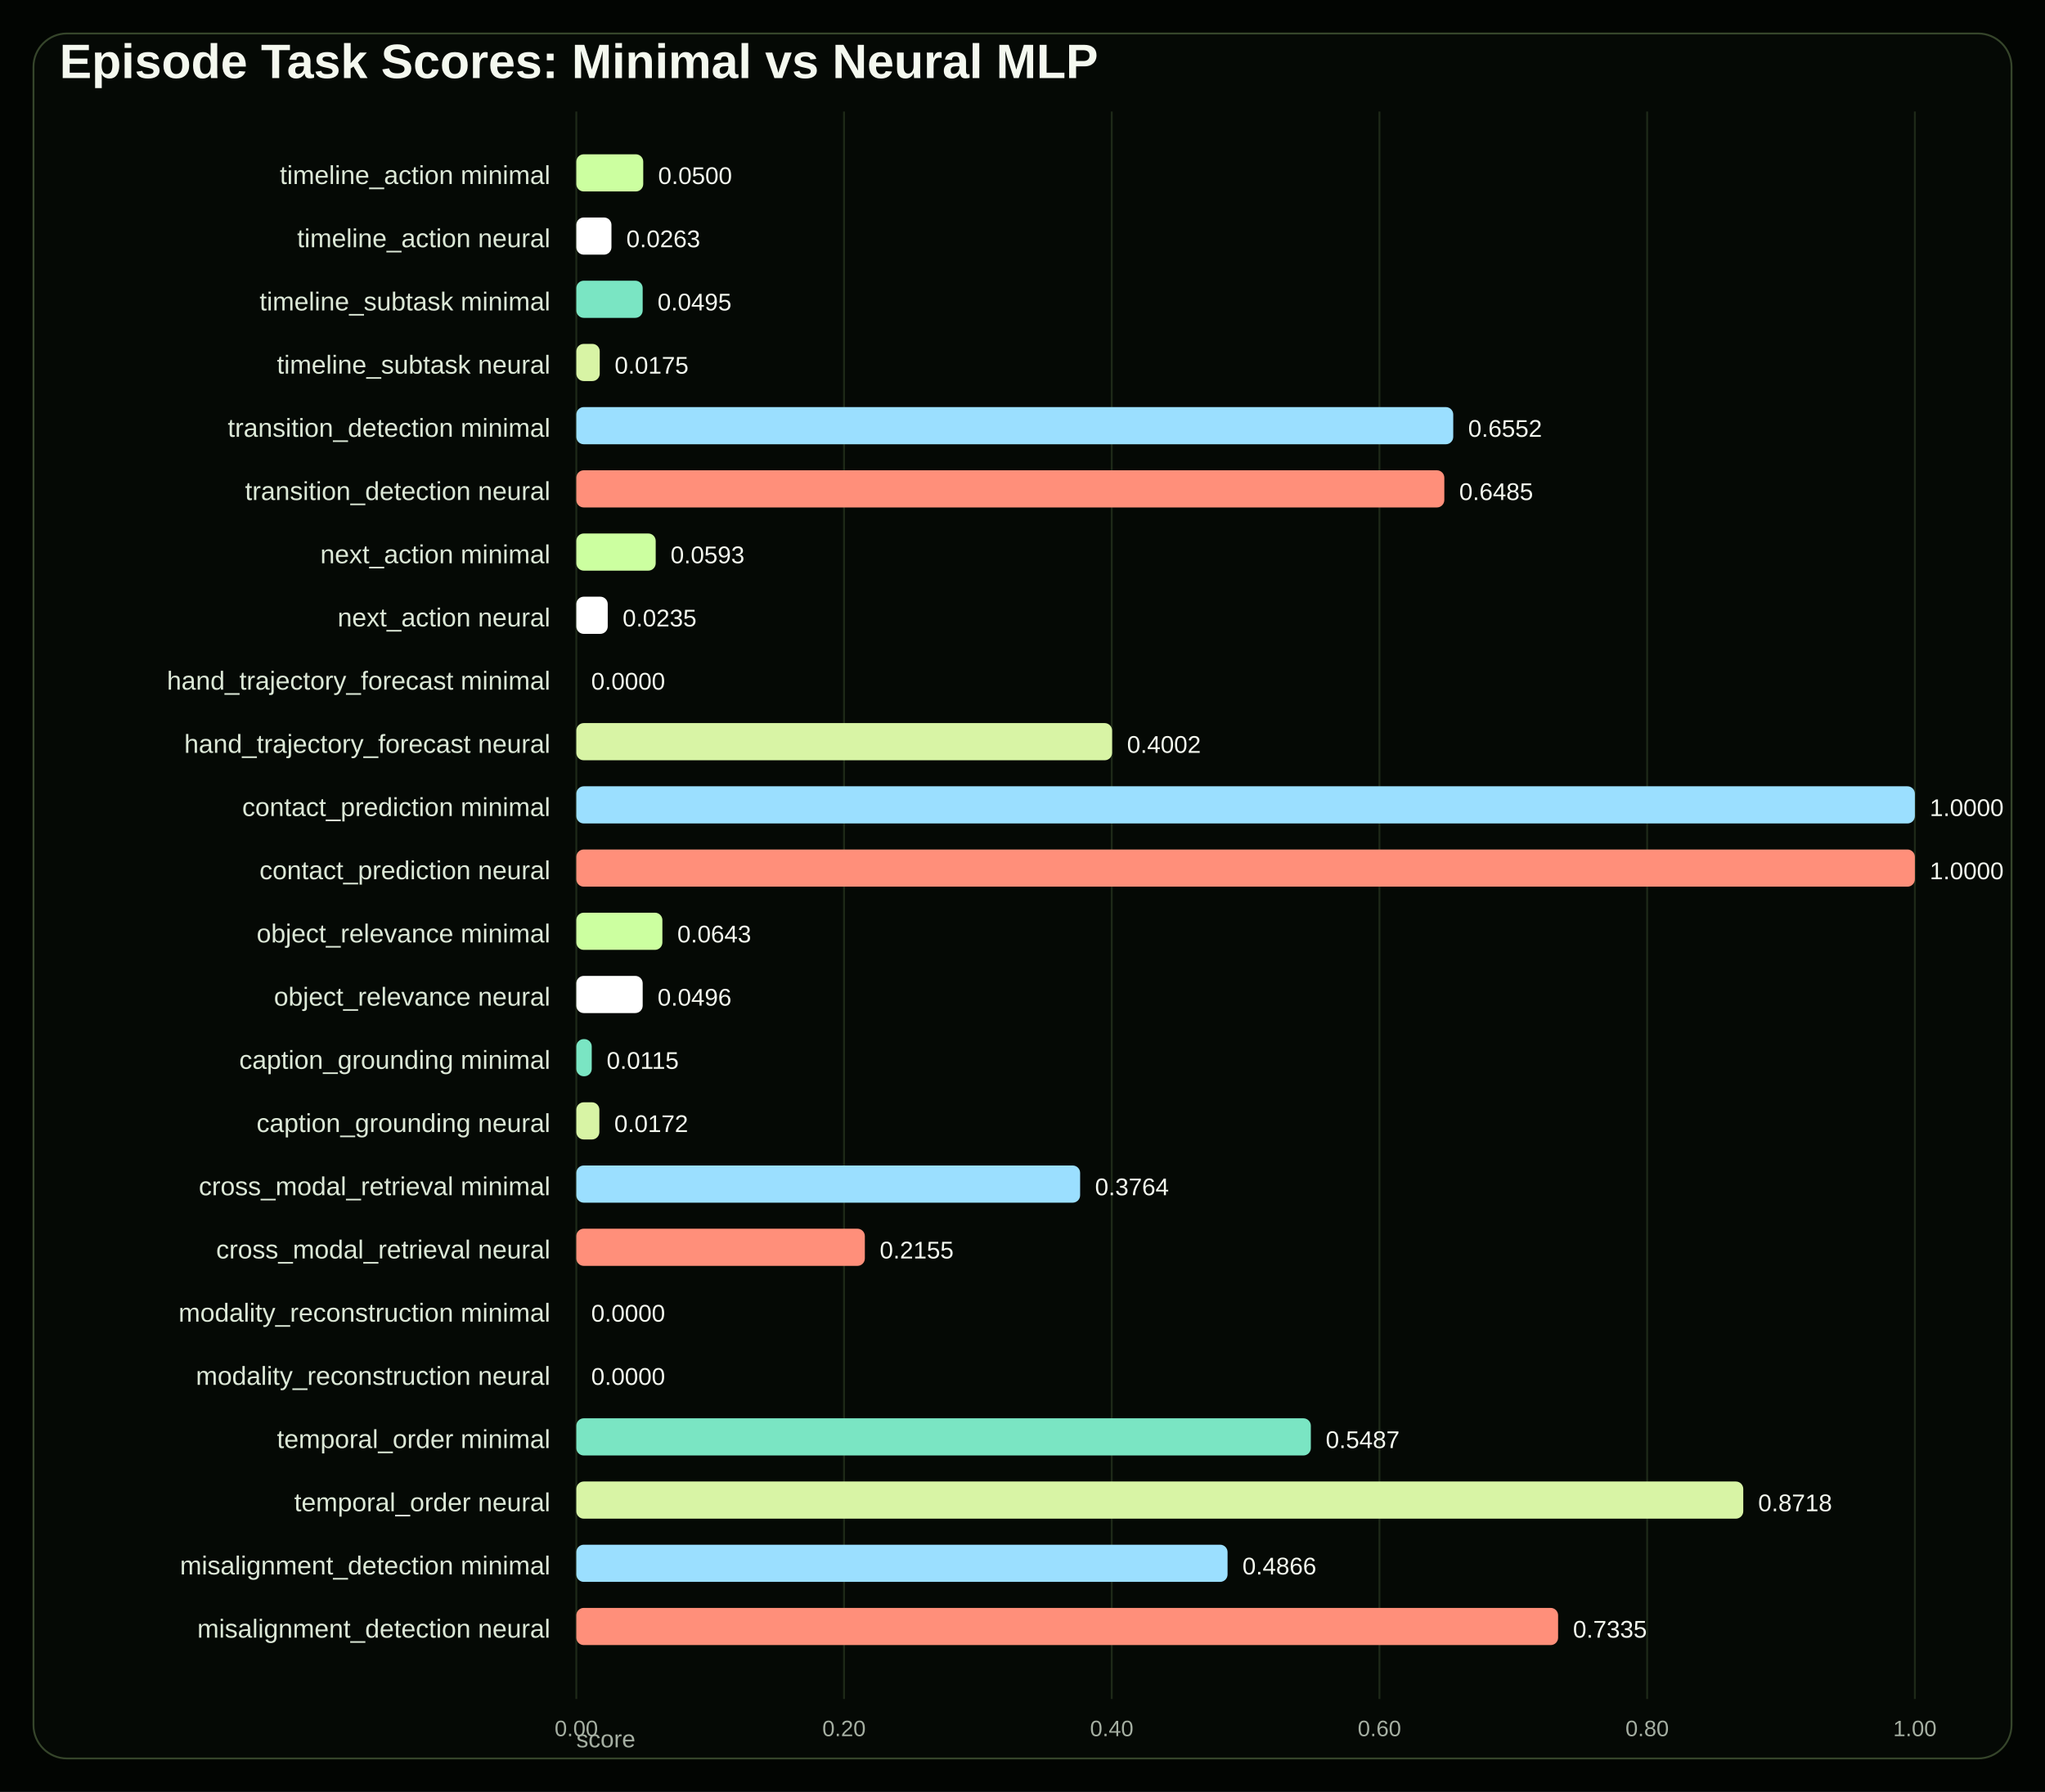
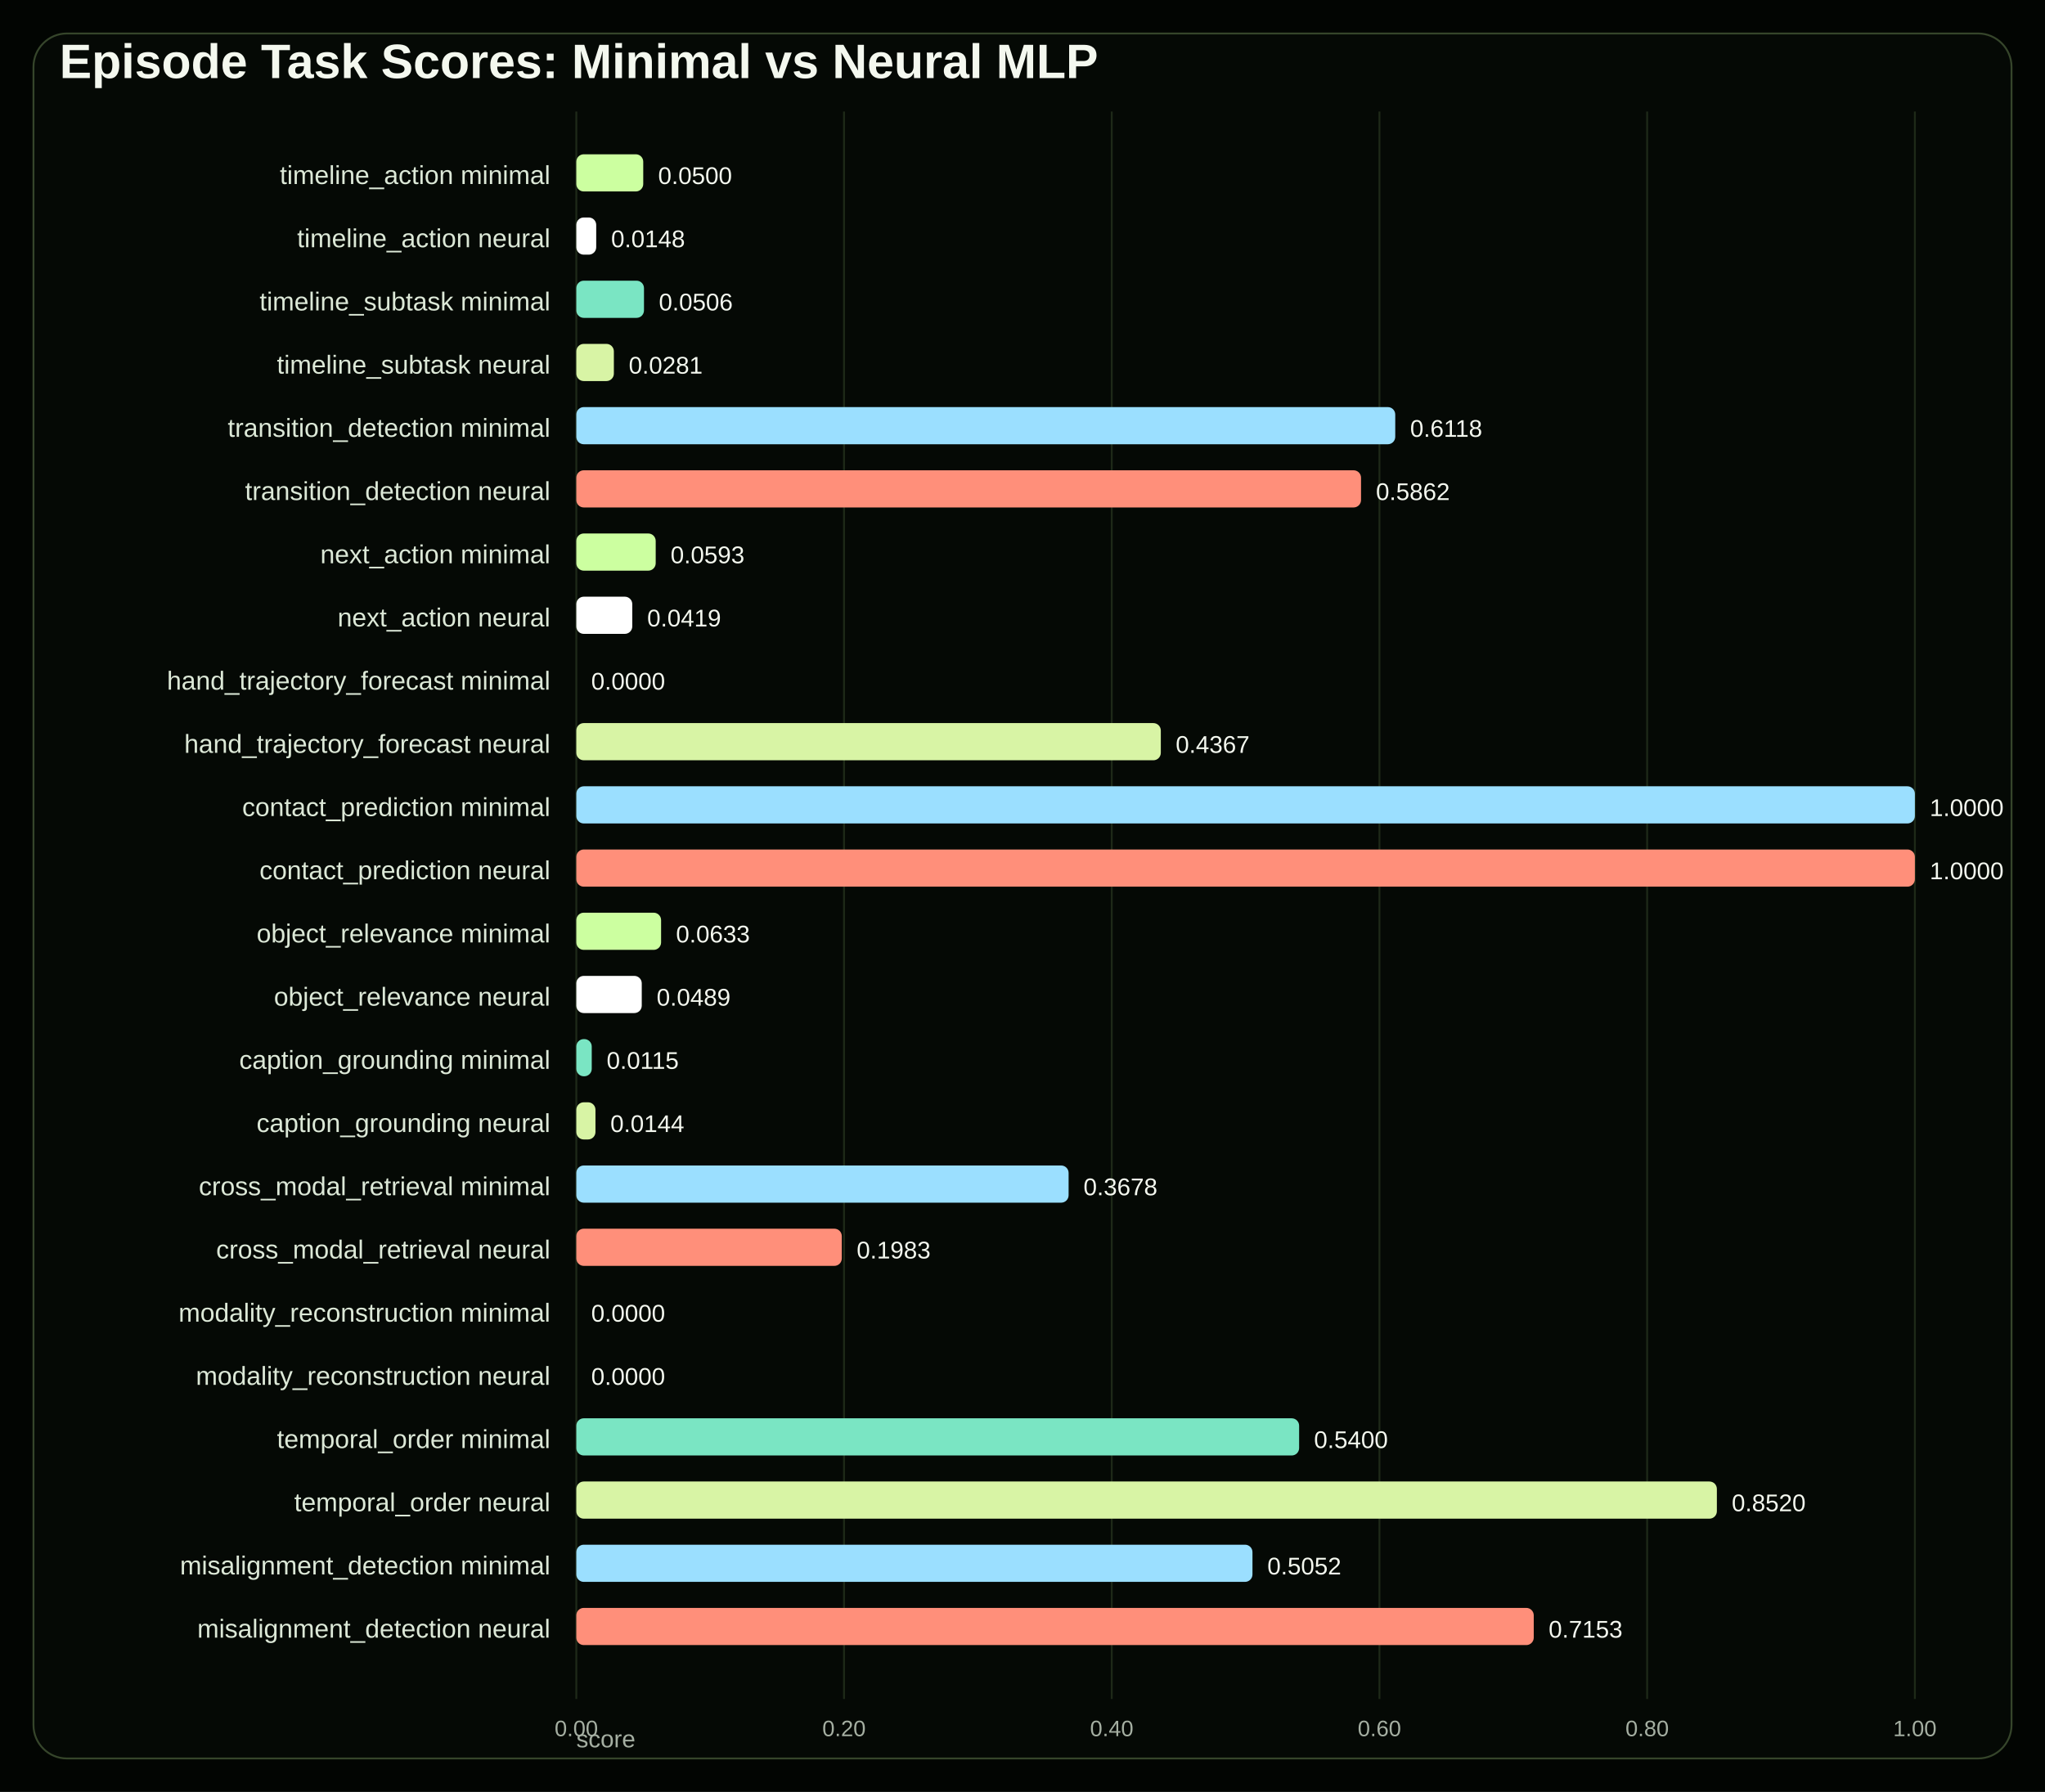
<svg xmlns="http://www.w3.org/2000/svg" width="1100" height="964" viewBox="0 0 1100 964">
  <rect width="100%" height="100%" fill="#020502" />
  <rect x="18" y="18" width="1064" height="928" rx="18" fill="#050905" stroke="#ccffa0" stroke-opacity="0.25" />
  <text x="32" y="42" font-family="Inter Tight, Arial, sans-serif" font-size="26" font-weight="800" fill="#f4f8ef">Episode Task Scores: Minimal vs Neural MLP</text>
  <text x="310" y="940" font-family="Space Grotesk, Arial, sans-serif" font-size="13" fill="#a5afa2">score</text>
  <line x1="310.0" y1="60" x2="310.0" y2="914" stroke="#ccffa0" stroke-opacity="0.13" stroke-width="1" />
  <text x="310.0" y="934" text-anchor="middle" font-family="Space Grotesk, Arial, sans-serif" font-size="12" fill="#a5afa2">0.00</text>
  <line x1="454.0" y1="60" x2="454.0" y2="914" stroke="#ccffa0" stroke-opacity="0.13" stroke-width="1" />
  <text x="454.0" y="934" text-anchor="middle" font-family="Space Grotesk, Arial, sans-serif" font-size="12" fill="#a5afa2">0.20</text>
  <line x1="598.0" y1="60" x2="598.0" y2="914" stroke="#ccffa0" stroke-opacity="0.13" stroke-width="1" />
  <text x="598.0" y="934" text-anchor="middle" font-family="Space Grotesk, Arial, sans-serif" font-size="12" fill="#a5afa2">0.40</text>
  <line x1="742.0" y1="60" x2="742.0" y2="914" stroke="#ccffa0" stroke-opacity="0.13" stroke-width="1" />
  <text x="742.0" y="934" text-anchor="middle" font-family="Space Grotesk, Arial, sans-serif" font-size="12" fill="#a5afa2">0.60</text>
  <line x1="886.0" y1="60" x2="886.0" y2="914" stroke="#ccffa0" stroke-opacity="0.13" stroke-width="1" />
  <text x="886.0" y="934" text-anchor="middle" font-family="Space Grotesk, Arial, sans-serif" font-size="12" fill="#a5afa2">0.80</text>
  <line x1="1030.0" y1="60" x2="1030.0" y2="914" stroke="#ccffa0" stroke-opacity="0.13" stroke-width="1" />
  <text x="1030.0" y="934" text-anchor="middle" font-family="Space Grotesk, Arial, sans-serif" font-size="12" fill="#a5afa2">1.00</text>
  <text x="296" y="99" text-anchor="end" font-family="Space Grotesk, Arial, sans-serif" font-size="14" fill="#dce8d7">timeline_action minimal</text>
  <rect x="310" y="83" width="36.0" height="20" rx="4" fill="#ccffa0" />
  <text x="354.0" y="99" font-family="Space Grotesk, Arial, sans-serif" font-size="13" fill="#f4f8ef">0.0500</text>
  <text x="296" y="133" text-anchor="end" font-family="Space Grotesk, Arial, sans-serif" font-size="14" fill="#dce8d7">timeline_action neural</text>
-   <rect x="310" y="117" width="18.9" height="20" rx="4" fill="#ffffff" />
-   <text x="336.9" y="133" font-family="Space Grotesk, Arial, sans-serif" font-size="13" fill="#f4f8ef">0.0263</text>
+   <rect x="310" y="117" width="10.7" height="20" rx="4" fill="#ffffff" />
+   <text x="328.7" y="133" font-family="Space Grotesk, Arial, sans-serif" font-size="13" fill="#f4f8ef">0.0148</text>
  <text x="296" y="167" text-anchor="end" font-family="Space Grotesk, Arial, sans-serif" font-size="14" fill="#dce8d7">timeline_subtask minimal</text>
-   <rect x="310" y="151" width="35.7" height="20" rx="4" fill="#7ae5c3" />
-   <text x="353.7" y="167" font-family="Space Grotesk, Arial, sans-serif" font-size="13" fill="#f4f8ef">0.0495</text>
+   <rect x="310" y="151" width="36.4" height="20" rx="4" fill="#7ae5c3" />
+   <text x="354.4" y="167" font-family="Space Grotesk, Arial, sans-serif" font-size="13" fill="#f4f8ef">0.0506</text>
  <text x="296" y="201" text-anchor="end" font-family="Space Grotesk, Arial, sans-serif" font-size="14" fill="#dce8d7">timeline_subtask neural</text>
-   <rect x="310" y="185" width="12.6" height="20" rx="4" fill="#d8f4a5" />
-   <text x="330.6" y="201" font-family="Space Grotesk, Arial, sans-serif" font-size="13" fill="#f4f8ef">0.0175</text>
+   <rect x="310" y="185" width="20.2" height="20" rx="4" fill="#d8f4a5" />
+   <text x="338.2" y="201" font-family="Space Grotesk, Arial, sans-serif" font-size="13" fill="#f4f8ef">0.0281</text>
  <text x="296" y="235" text-anchor="end" font-family="Space Grotesk, Arial, sans-serif" font-size="14" fill="#dce8d7">transition_detection minimal</text>
-   <rect x="310" y="219" width="471.7" height="20" rx="4" fill="#9bdfff" />
-   <text x="789.7" y="235" font-family="Space Grotesk, Arial, sans-serif" font-size="13" fill="#f4f8ef">0.6552</text>
+   <rect x="310" y="219" width="440.5" height="20" rx="4" fill="#9bdfff" />
+   <text x="758.5" y="235" font-family="Space Grotesk, Arial, sans-serif" font-size="13" fill="#f4f8ef">0.6118</text>
  <text x="296" y="269" text-anchor="end" font-family="Space Grotesk, Arial, sans-serif" font-size="14" fill="#dce8d7">transition_detection neural</text>
-   <rect x="310" y="253" width="466.9" height="20" rx="4" fill="#ff8f7a" />
-   <text x="784.9" y="269" font-family="Space Grotesk, Arial, sans-serif" font-size="13" fill="#f4f8ef">0.6485</text>
+   <rect x="310" y="253" width="422.1" height="20" rx="4" fill="#ff8f7a" />
+   <text x="740.1" y="269" font-family="Space Grotesk, Arial, sans-serif" font-size="13" fill="#f4f8ef">0.5862</text>
  <text x="296" y="303" text-anchor="end" font-family="Space Grotesk, Arial, sans-serif" font-size="14" fill="#dce8d7">next_action minimal</text>
  <rect x="310" y="287" width="42.7" height="20" rx="4" fill="#ccffa0" />
  <text x="360.7" y="303" font-family="Space Grotesk, Arial, sans-serif" font-size="13" fill="#f4f8ef">0.0593</text>
  <text x="296" y="337" text-anchor="end" font-family="Space Grotesk, Arial, sans-serif" font-size="14" fill="#dce8d7">next_action neural</text>
-   <rect x="310" y="321" width="16.9" height="20" rx="4" fill="#ffffff" />
-   <text x="334.9" y="337" font-family="Space Grotesk, Arial, sans-serif" font-size="13" fill="#f4f8ef">0.0235</text>
+   <rect x="310" y="321" width="30.1" height="20" rx="4" fill="#ffffff" />
+   <text x="348.1" y="337" font-family="Space Grotesk, Arial, sans-serif" font-size="13" fill="#f4f8ef">0.0419</text>
  <text x="296" y="371" text-anchor="end" font-family="Space Grotesk, Arial, sans-serif" font-size="14" fill="#dce8d7">hand_trajectory_forecast minimal</text>
  <rect x="310" y="355" width="0.0" height="20" rx="4" fill="#7ae5c3" />
  <text x="318.0" y="371" font-family="Space Grotesk, Arial, sans-serif" font-size="13" fill="#f4f8ef">0.0000</text>
  <text x="296" y="405" text-anchor="end" font-family="Space Grotesk, Arial, sans-serif" font-size="14" fill="#dce8d7">hand_trajectory_forecast neural</text>
-   <rect x="310" y="389" width="288.2" height="20" rx="4" fill="#d8f4a5" />
-   <text x="606.2" y="405" font-family="Space Grotesk, Arial, sans-serif" font-size="13" fill="#f4f8ef">0.4002</text>
+   <rect x="310" y="389" width="314.4" height="20" rx="4" fill="#d8f4a5" />
+   <text x="632.4" y="405" font-family="Space Grotesk, Arial, sans-serif" font-size="13" fill="#f4f8ef">0.4367</text>
  <text x="296" y="439" text-anchor="end" font-family="Space Grotesk, Arial, sans-serif" font-size="14" fill="#dce8d7">contact_prediction minimal</text>
  <rect x="310" y="423" width="720.0" height="20" rx="4" fill="#9bdfff" />
  <text x="1038.0" y="439" font-family="Space Grotesk, Arial, sans-serif" font-size="13" fill="#f4f8ef">1.0000</text>
  <text x="296" y="473" text-anchor="end" font-family="Space Grotesk, Arial, sans-serif" font-size="14" fill="#dce8d7">contact_prediction neural</text>
  <rect x="310" y="457" width="720.0" height="20" rx="4" fill="#ff8f7a" />
  <text x="1038.0" y="473" font-family="Space Grotesk, Arial, sans-serif" font-size="13" fill="#f4f8ef">1.0000</text>
  <text x="296" y="507" text-anchor="end" font-family="Space Grotesk, Arial, sans-serif" font-size="14" fill="#dce8d7">object_relevance minimal</text>
-   <rect x="310" y="491" width="46.3" height="20" rx="4" fill="#ccffa0" />
-   <text x="364.3" y="507" font-family="Space Grotesk, Arial, sans-serif" font-size="13" fill="#f4f8ef">0.0643</text>
+   <rect x="310" y="491" width="45.6" height="20" rx="4" fill="#ccffa0" />
+   <text x="363.6" y="507" font-family="Space Grotesk, Arial, sans-serif" font-size="13" fill="#f4f8ef">0.0633</text>
  <text x="296" y="541" text-anchor="end" font-family="Space Grotesk, Arial, sans-serif" font-size="14" fill="#dce8d7">object_relevance neural</text>
-   <rect x="310" y="525" width="35.7" height="20" rx="4" fill="#ffffff" />
-   <text x="353.7" y="541" font-family="Space Grotesk, Arial, sans-serif" font-size="13" fill="#f4f8ef">0.0496</text>
+   <rect x="310" y="525" width="35.2" height="20" rx="4" fill="#ffffff" />
+   <text x="353.2" y="541" font-family="Space Grotesk, Arial, sans-serif" font-size="13" fill="#f4f8ef">0.0489</text>
  <text x="296" y="575" text-anchor="end" font-family="Space Grotesk, Arial, sans-serif" font-size="14" fill="#dce8d7">caption_grounding minimal</text>
  <rect x="310" y="559" width="8.3" height="20" rx="4" fill="#7ae5c3" />
  <text x="326.3" y="575" font-family="Space Grotesk, Arial, sans-serif" font-size="13" fill="#f4f8ef">0.0115</text>
  <text x="296" y="609" text-anchor="end" font-family="Space Grotesk, Arial, sans-serif" font-size="14" fill="#dce8d7">caption_grounding neural</text>
-   <rect x="310" y="593" width="12.4" height="20" rx="4" fill="#d8f4a5" />
-   <text x="330.4" y="609" font-family="Space Grotesk, Arial, sans-serif" font-size="13" fill="#f4f8ef">0.0172</text>
+   <rect x="310" y="593" width="10.3" height="20" rx="4" fill="#d8f4a5" />
+   <text x="328.3" y="609" font-family="Space Grotesk, Arial, sans-serif" font-size="13" fill="#f4f8ef">0.0144</text>
  <text x="296" y="643" text-anchor="end" font-family="Space Grotesk, Arial, sans-serif" font-size="14" fill="#dce8d7">cross_modal_retrieval minimal</text>
-   <rect x="310" y="627" width="271.0" height="20" rx="4" fill="#9bdfff" />
-   <text x="589.0" y="643" font-family="Space Grotesk, Arial, sans-serif" font-size="13" fill="#f4f8ef">0.3764</text>
+   <rect x="310" y="627" width="264.8" height="20" rx="4" fill="#9bdfff" />
+   <text x="582.8" y="643" font-family="Space Grotesk, Arial, sans-serif" font-size="13" fill="#f4f8ef">0.3678</text>
  <text x="296" y="677" text-anchor="end" font-family="Space Grotesk, Arial, sans-serif" font-size="14" fill="#dce8d7">cross_modal_retrieval neural</text>
-   <rect x="310" y="661" width="155.2" height="20" rx="4" fill="#ff8f7a" />
-   <text x="473.2" y="677" font-family="Space Grotesk, Arial, sans-serif" font-size="13" fill="#f4f8ef">0.2155</text>
+   <rect x="310" y="661" width="142.8" height="20" rx="4" fill="#ff8f7a" />
+   <text x="460.8" y="677" font-family="Space Grotesk, Arial, sans-serif" font-size="13" fill="#f4f8ef">0.1983</text>
  <text x="296" y="711" text-anchor="end" font-family="Space Grotesk, Arial, sans-serif" font-size="14" fill="#dce8d7">modality_reconstruction minimal</text>
  <rect x="310" y="695" width="0.0" height="20" rx="4" fill="#ccffa0" />
  <text x="318.0" y="711" font-family="Space Grotesk, Arial, sans-serif" font-size="13" fill="#f4f8ef">0.0000</text>
  <text x="296" y="745" text-anchor="end" font-family="Space Grotesk, Arial, sans-serif" font-size="14" fill="#dce8d7">modality_reconstruction neural</text>
  <rect x="310" y="729" width="0.0" height="20" rx="4" fill="#ffffff" />
  <text x="318.0" y="745" font-family="Space Grotesk, Arial, sans-serif" font-size="13" fill="#f4f8ef">0.0000</text>
  <text x="296" y="779" text-anchor="end" font-family="Space Grotesk, Arial, sans-serif" font-size="14" fill="#dce8d7">temporal_order minimal</text>
-   <rect x="310" y="763" width="395.1" height="20" rx="4" fill="#7ae5c3" />
-   <text x="713.1" y="779" font-family="Space Grotesk, Arial, sans-serif" font-size="13" fill="#f4f8ef">0.5487</text>
+   <rect x="310" y="763" width="388.8" height="20" rx="4" fill="#7ae5c3" />
+   <text x="706.8" y="779" font-family="Space Grotesk, Arial, sans-serif" font-size="13" fill="#f4f8ef">0.5400</text>
  <text x="296" y="813" text-anchor="end" font-family="Space Grotesk, Arial, sans-serif" font-size="14" fill="#dce8d7">temporal_order neural</text>
-   <rect x="310" y="797" width="627.7" height="20" rx="4" fill="#d8f4a5" />
-   <text x="945.7" y="813" font-family="Space Grotesk, Arial, sans-serif" font-size="13" fill="#f4f8ef">0.8718</text>
+   <rect x="310" y="797" width="613.5" height="20" rx="4" fill="#d8f4a5" />
+   <text x="931.5" y="813" font-family="Space Grotesk, Arial, sans-serif" font-size="13" fill="#f4f8ef">0.8520</text>
  <text x="296" y="847" text-anchor="end" font-family="Space Grotesk, Arial, sans-serif" font-size="14" fill="#dce8d7">misalignment_detection minimal</text>
-   <rect x="310" y="831" width="350.3" height="20" rx="4" fill="#9bdfff" />
-   <text x="668.3" y="847" font-family="Space Grotesk, Arial, sans-serif" font-size="13" fill="#f4f8ef">0.4866</text>
+   <rect x="310" y="831" width="363.7" height="20" rx="4" fill="#9bdfff" />
+   <text x="681.7" y="847" font-family="Space Grotesk, Arial, sans-serif" font-size="13" fill="#f4f8ef">0.5052</text>
  <text x="296" y="881" text-anchor="end" font-family="Space Grotesk, Arial, sans-serif" font-size="14" fill="#dce8d7">misalignment_detection neural</text>
-   <rect x="310" y="865" width="528.1" height="20" rx="4" fill="#ff8f7a" />
-   <text x="846.1" y="881" font-family="Space Grotesk, Arial, sans-serif" font-size="13" fill="#f4f8ef">0.7335</text>
+   <rect x="310" y="865" width="515.0" height="20" rx="4" fill="#ff8f7a" />
+   <text x="833.0" y="881" font-family="Space Grotesk, Arial, sans-serif" font-size="13" fill="#f4f8ef">0.7153</text>
</svg>
